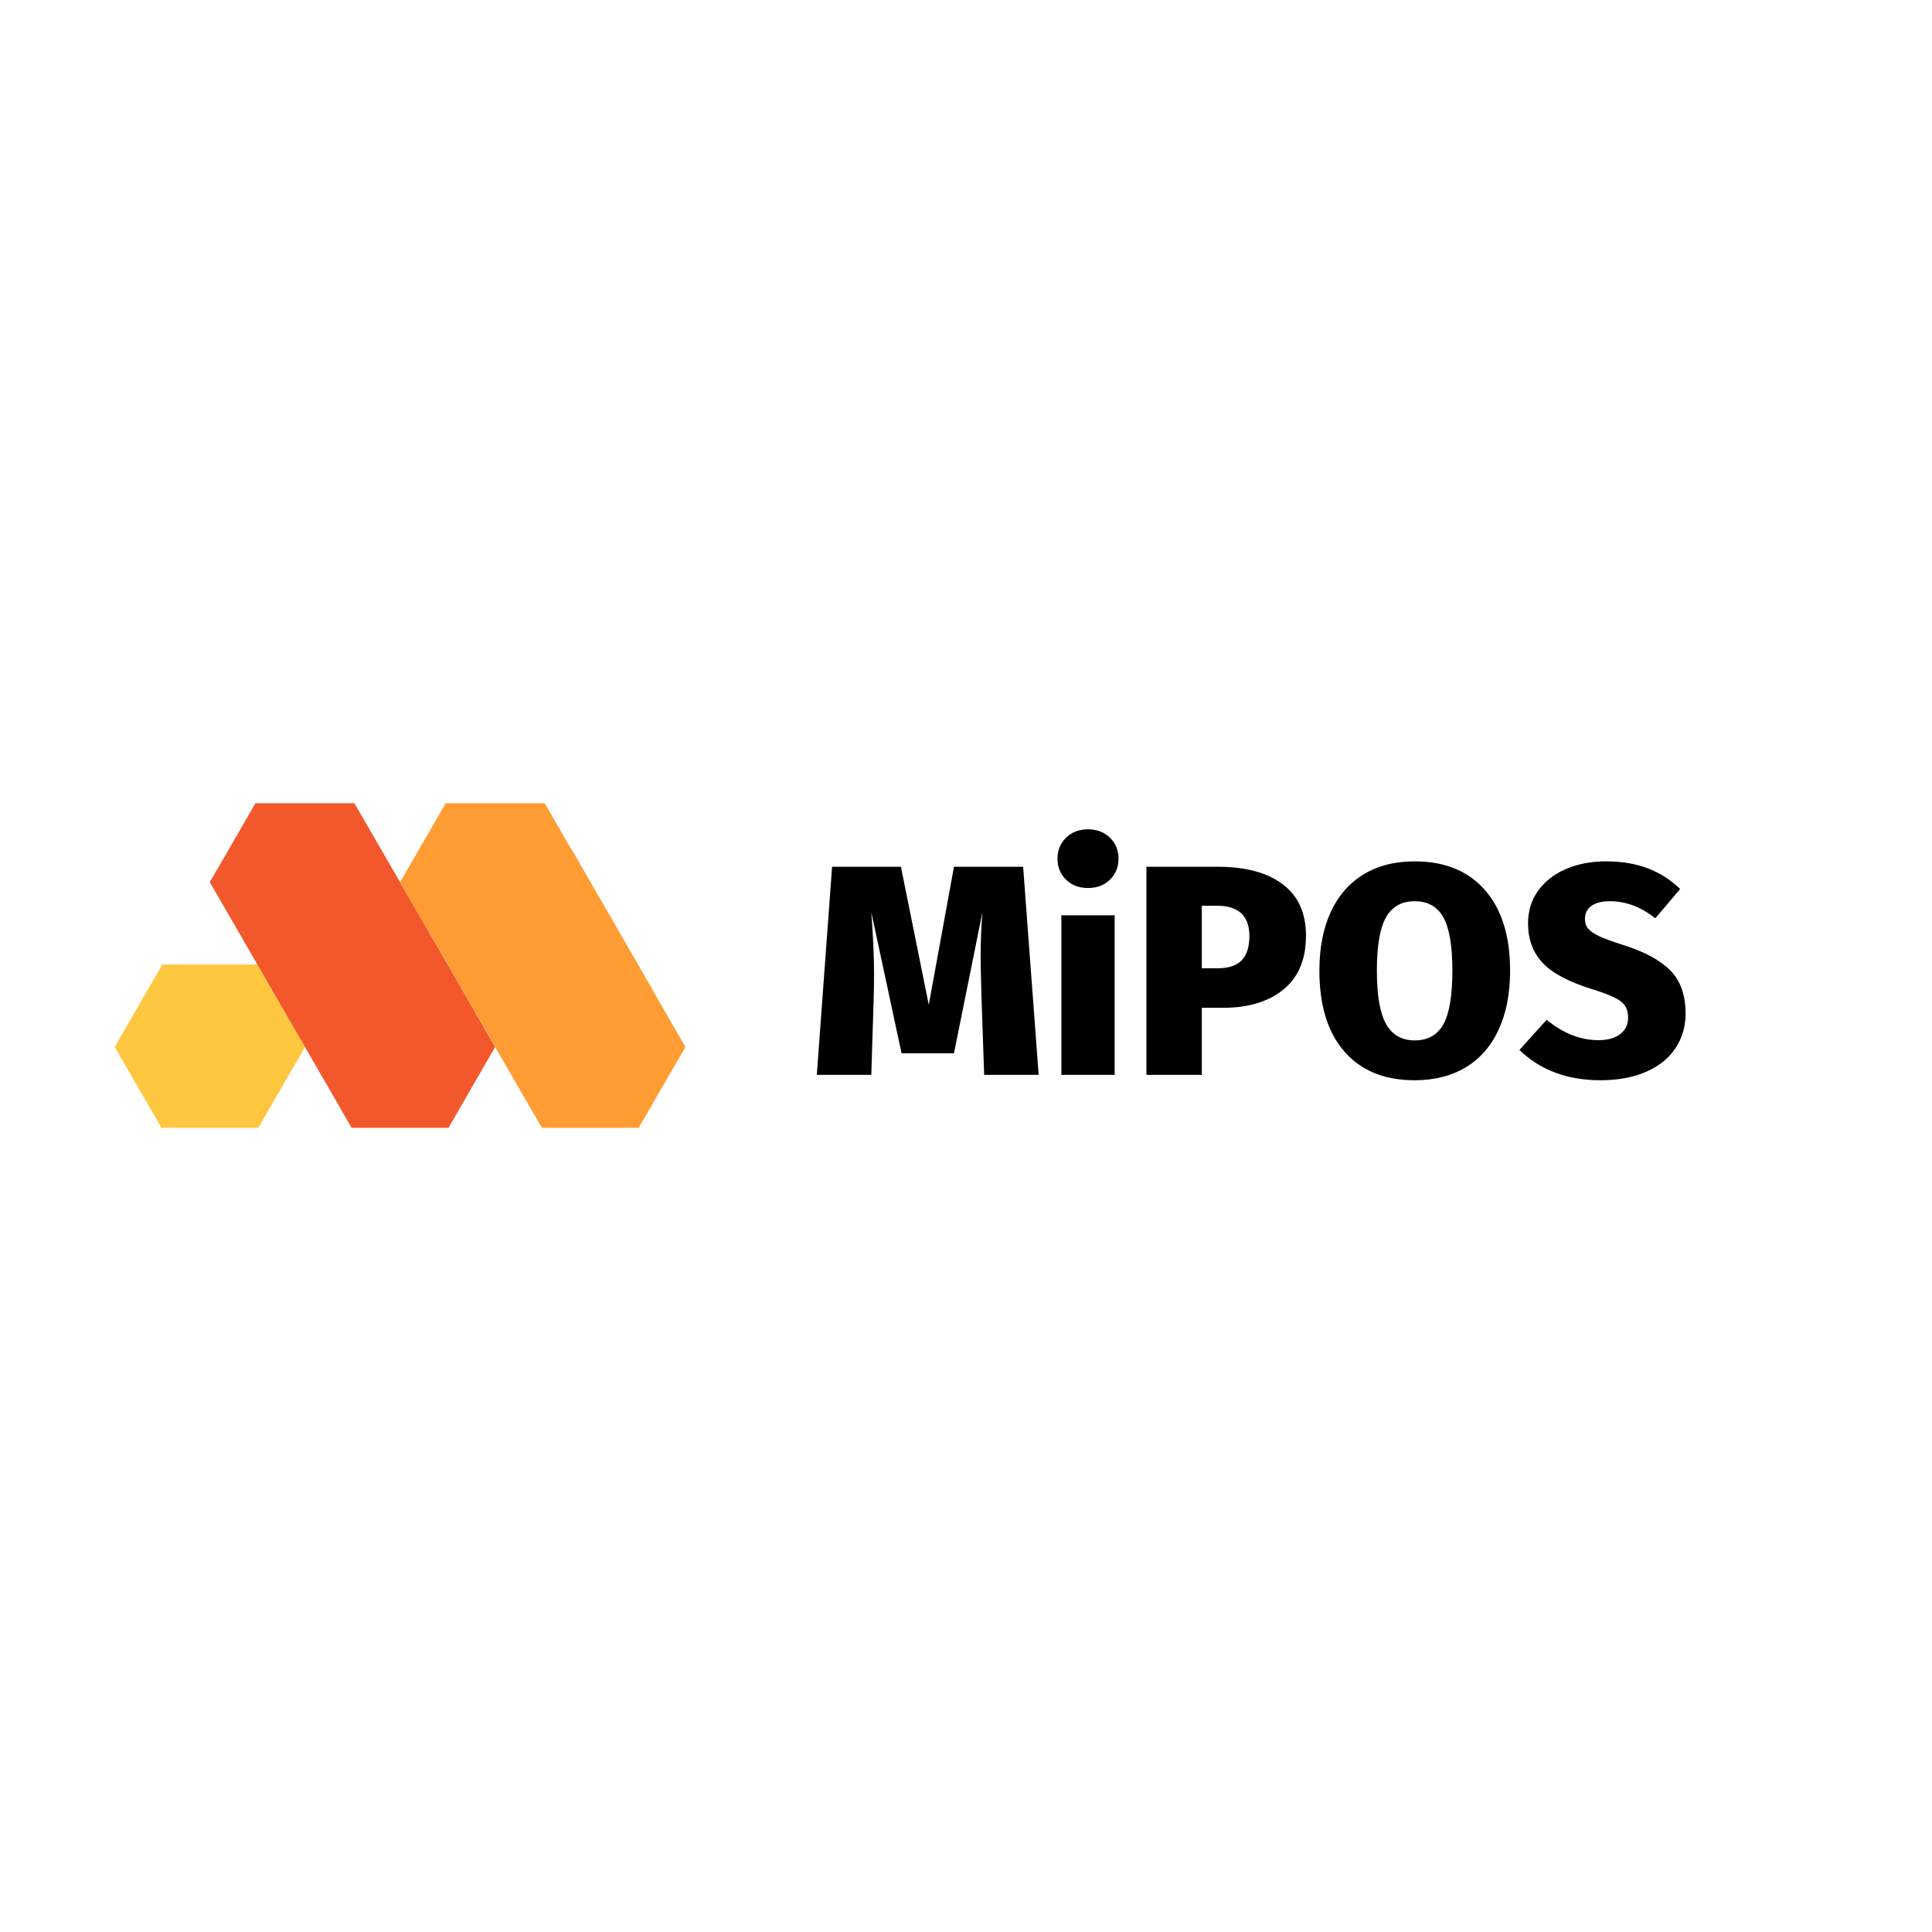
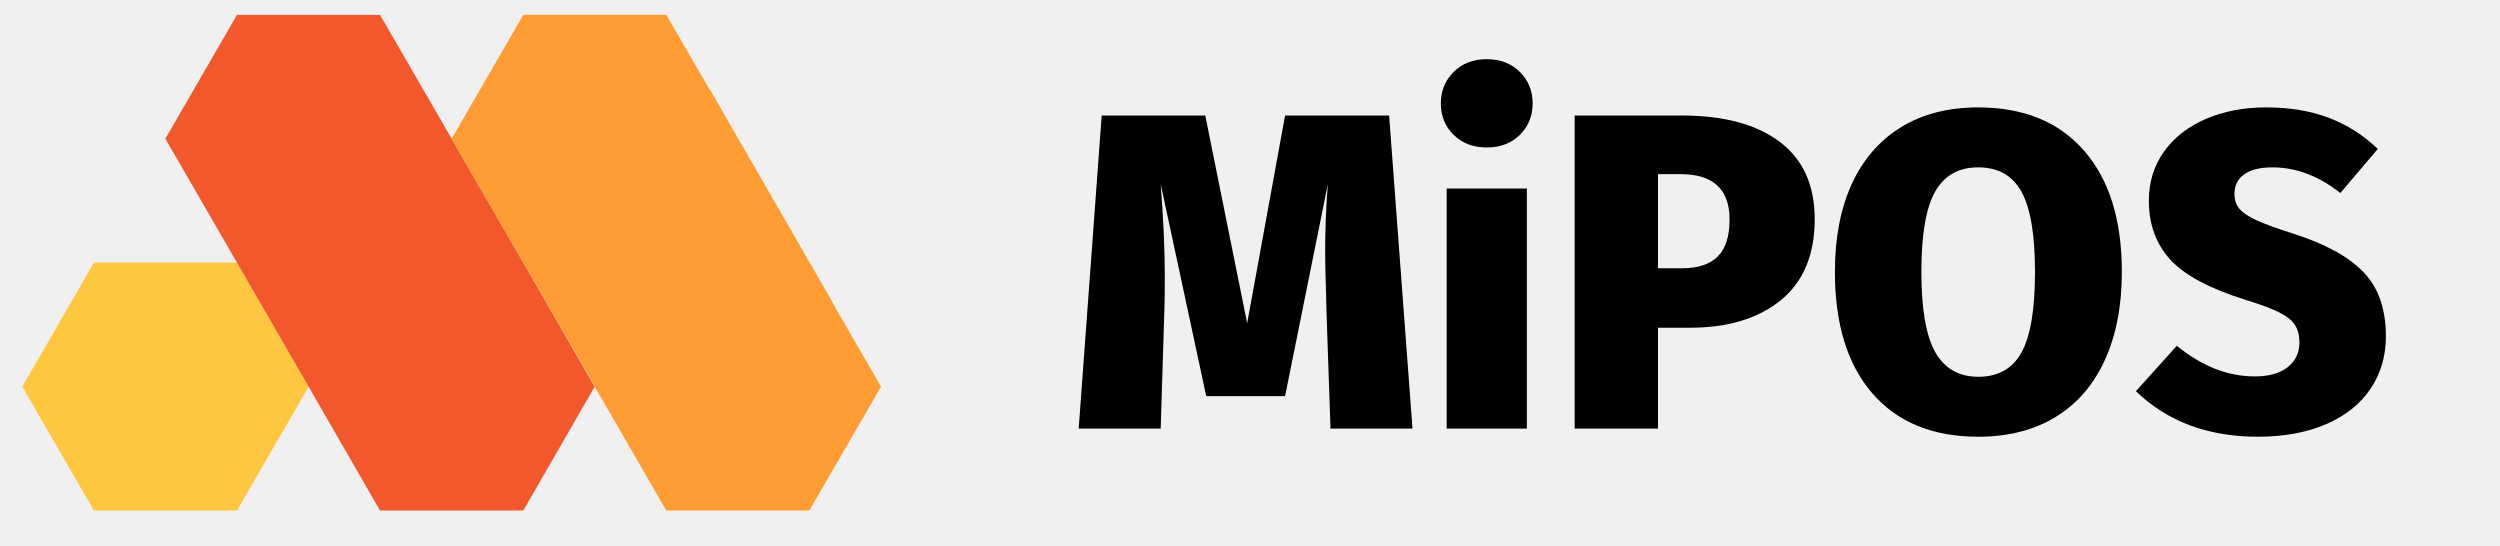
- <svg xmlns="http://www.w3.org/2000/svg" width="500" zoomAndPan="magnify" viewBox="0 0 375 375" height="500" preserveAspectRatio="xMidYMid meet" version="1.0">
-   <defs>
-     <g />
-     <clipPath id="7444e9e9c0">
-       <path d="M 22.266 187.172 L 59.375 187.172 L 59.375 218.91 L 22.266 218.91 Z M 22.266 187.172 " clip-rule="nonzero" />
-     </clipPath>
-     <clipPath id="7ee76a1f9a">
-       <path d="M 40.477 155.91 L 96.137 155.91 L 96.137 218.91 L 40.477 218.91 Z M 40.477 155.91 " clip-rule="nonzero" />
-     </clipPath>
-     <clipPath id="0e5f8c5f2e">
-       <path d="M 77.586 155.91 L 133.039 155.91 L 133.039 218.91 L 77.586 218.91 Z M 77.586 155.91 " clip-rule="nonzero" />
-     </clipPath>
-   </defs>
-   <rect x="-37.5" width="450" fill="#ffffff" y="-37.5" height="450" fill-opacity="1" />
-   <rect x="-37.5" width="450" fill="#ffffff" y="-37.5" height="450" fill-opacity="1" />
-   <g fill="#000000" fill-opacity="1">
-     <g transform="translate(157.1495, 208.6285)">
-       <g>
-         <path d="M 44.453 0 L 33.875 0 L 33.359 -15.047 L 33.297 -17.547 C 33.223 -19.867 33.188 -21.633 33.188 -22.844 C 33.188 -25.738 33.301 -28.641 33.531 -31.547 L 28.016 -4.188 L 17.844 -4.188 L 11.969 -31.547 C 12.32 -27.016 12.5 -23.023 12.5 -19.578 C 12.5 -17.609 12.477 -16.098 12.438 -15.047 L 11.969 0 L 1.391 0 L 4.359 -40.391 L 17.719 -40.391 L 23.125 -13.594 L 28.016 -40.391 L 41.438 -40.391 Z M 44.453 0 " />
-       </g>
-     </g>
-   </g>
-   <g fill="#000000" fill-opacity="1">
-     <g transform="translate(202.9934, 208.6285)">
-       <g>
-         <path d="M 13.359 -30.969 L 13.359 0 L 3.016 0 L 3.016 -30.969 Z M 8.188 -47.656 C 9.926 -47.656 11.348 -47.109 12.453 -46.016 C 13.555 -44.93 14.109 -43.578 14.109 -41.953 C 14.109 -40.328 13.555 -38.973 12.453 -37.891 C 11.348 -36.805 9.926 -36.266 8.188 -36.266 C 6.445 -36.266 5.023 -36.805 3.922 -37.891 C 2.816 -38.973 2.266 -40.328 2.266 -41.953 C 2.266 -43.578 2.816 -44.93 3.922 -46.016 C 5.023 -47.109 6.445 -47.656 8.188 -47.656 Z M 8.188 -47.656 " />
-       </g>
-     </g>
-   </g>
-   <g fill="#000000" fill-opacity="1">
-     <g transform="translate(219.3786, 208.6285)">
-       <g>
-         <path d="M 16.969 -40.391 C 22.395 -40.391 26.609 -39.254 29.609 -36.984 C 32.609 -34.723 34.109 -31.398 34.109 -27.016 C 34.109 -22.441 32.656 -18.961 29.75 -16.578 C 26.844 -14.203 22.93 -13.016 18.016 -13.016 L 13.891 -13.016 L 13.891 0 L 3.141 0 L 3.141 -40.391 Z M 17.031 -20.688 C 19.039 -20.688 20.555 -21.188 21.578 -22.188 C 22.609 -23.195 23.125 -24.789 23.125 -26.969 C 23.125 -30.875 21.016 -32.828 16.797 -32.828 L 13.891 -32.828 L 13.891 -20.688 Z M 17.031 -20.688 " />
-       </g>
-     </g>
-   </g>
-   <g fill="#000000" fill-opacity="1">
-     <g transform="translate(254.5315, 208.6285)">
-       <g>
-         <path d="M 20.047 -41.438 C 25.898 -41.438 30.453 -39.578 33.703 -35.859 C 36.953 -32.141 38.578 -26.926 38.578 -20.219 C 38.578 -15.844 37.848 -12.055 36.391 -8.859 C 34.941 -5.66 32.82 -3.207 30.031 -1.5 C 27.25 0.195 23.922 1.047 20.047 1.047 C 14.191 1.047 9.645 -0.812 6.406 -4.531 C 3.176 -8.25 1.562 -13.477 1.562 -20.219 C 1.562 -24.594 2.285 -28.367 3.734 -31.547 C 5.191 -34.723 7.305 -37.164 10.078 -38.875 C 12.848 -40.582 16.172 -41.438 20.047 -41.438 Z M 20.047 -33.703 C 17.523 -33.703 15.672 -32.656 14.484 -30.562 C 13.305 -28.469 12.719 -25.02 12.719 -20.219 C 12.719 -15.414 13.316 -11.957 14.516 -9.844 C 15.723 -7.738 17.566 -6.688 20.047 -6.688 C 22.609 -6.688 24.469 -7.727 25.625 -9.812 C 26.789 -11.906 27.375 -15.375 27.375 -20.219 C 27.375 -25.02 26.789 -28.469 25.625 -30.562 C 24.469 -32.656 22.609 -33.703 20.047 -33.703 Z M 20.047 -33.703 " />
-       </g>
-     </g>
-   </g>
-   <g fill="#000000" fill-opacity="1">
-     <g transform="translate(294.6231, 208.6285)">
-       <g>
-         <path d="M 17.078 -41.438 C 20.141 -41.438 22.844 -40.988 25.188 -40.094 C 27.531 -39.207 29.633 -37.867 31.5 -36.078 L 26.672 -30.391 C 23.879 -32.598 20.953 -33.703 17.891 -33.703 C 16.305 -33.703 15.098 -33.398 14.266 -32.797 C 13.43 -32.203 13.016 -31.363 13.016 -30.281 C 13.016 -29.5 13.227 -28.859 13.656 -28.359 C 14.082 -27.859 14.797 -27.375 15.797 -26.906 C 16.805 -26.438 18.398 -25.852 20.578 -25.156 C 24.711 -23.844 27.738 -22.188 29.656 -20.188 C 31.582 -18.195 32.547 -15.438 32.547 -11.906 C 32.547 -9.352 31.883 -7.098 30.562 -5.141 C 29.25 -3.18 27.344 -1.66 24.844 -0.578 C 22.344 0.504 19.406 1.047 16.031 1.047 C 9.602 1.047 4.359 -0.91 0.297 -4.828 L 5.578 -10.688 C 8.797 -8.051 12.145 -6.734 15.625 -6.734 C 17.445 -6.734 18.863 -7.129 19.875 -7.922 C 20.883 -8.723 21.391 -9.781 21.391 -11.094 C 21.391 -12.031 21.191 -12.797 20.797 -13.391 C 20.41 -13.992 19.723 -14.535 18.734 -15.016 C 17.754 -15.504 16.312 -16.039 14.406 -16.625 C 9.832 -18.051 6.613 -19.77 4.75 -21.781 C 2.895 -23.801 1.969 -26.344 1.969 -29.406 C 1.969 -31.801 2.617 -33.91 3.922 -35.734 C 5.223 -37.555 7.023 -38.961 9.328 -39.953 C 11.629 -40.941 14.211 -41.438 17.078 -41.438 Z M 17.078 -41.438 " />
-       </g>
-     </g>
-   </g>
-   <g clip-path="url(#7444e9e9c0)">
-     <path fill="#ffc73f" d="M 49.961 187.207 L 31.512 187.207 L 22.266 203.219 L 31.512 219.195 L 49.961 219.195 L 59.203 203.219 L 49.961 187.207 " fill-opacity="1" fill-rule="nonzero" />
-   </g>
-   <g clip-path="url(#7ee76a1f9a)">
-     <path fill="#f3582c" d="M 90.293 193.117 L 90.297 193.117 L 89.676 192.039 L 86.895 187.207 L 86.883 187.207 L 74.457 165.699 L 74.453 165.699 L 68.41 155.254 L 49.961 155.254 L 40.719 171.23 L 46.938 181.984 L 62.164 208.355 L 68.41 219.195 L 86.895 219.195 L 96.102 203.219 L 90.293 193.117 " fill-opacity="1" fill-rule="nonzero" />
-   </g>
-   <g clip-path="url(#0e5f8c5f2e)">
-     <path fill="#ff9c33" d="M 126.762 192.34 L 126.785 192.324 L 110.98 164.906 L 110.945 164.93 L 105.348 155.254 L 86.895 155.254 L 77.652 171.23 L 86.895 187.207 L 86.902 187.207 L 96.133 203.172 L 96.102 203.219 L 105.348 219.195 L 123.797 219.195 L 133.039 203.219 L 126.762 192.34 " fill-opacity="1" fill-rule="nonzero" />
-   </g>
+ <svg xmlns="http://www.w3.org/2000/svg" version="1.2" viewBox="0 0 1682 367" width="1682" height="367">
+   <style>
+ 		.s0 { fill: #000000 } 
+ 		.s1 { fill: #ffc73f } 
+ 		.s2 { fill: #f3582c } 
+ 		.s3 { fill: #ff9c33 } 
+ 	</style>
+   <path class="s0" d="m950.33 288.37h-55.17l-2.69-78.47-0.33-13.04q-0.57-18.15-0.57-27.63 0-22.65 1.8-45.39l-28.77 142.69h-53.05l-30.64-142.69q2.76 35.46 2.77 62.43-0.01 15.4-0.33 23.63l-2.44 78.47h-55.17l15.48-210.65h69.68l28.19 139.76 25.51-139.76h70z" />
+   <path class="s0" d="m1027.26 126.86v161.51h-53.95v-161.51zm-26.97-87.04q13.6 0 22.24 8.56 8.63 8.49 8.64 21.19-0.01 12.72-8.64 21.19-8.64 8.48-22.24 8.47-13.63 0.01-22.25-8.47-8.64-8.47-8.64-21.19 0-12.7 8.64-21.19 8.62-8.56 22.25-8.56z" />
+   <path class="s0" d="m1131.54 77.72q42.45 0 65.93 17.76 23.47 17.7 23.47 51.99 0 35.8-22.74 54.44-22.74 18.58-61.2 18.58h-21.51v67.88h-56.07v-210.65zm0.33 102.76q15.7 0 23.71-7.82 8.07-7.89 8.07-24.94 0-30.56-33.01-30.56h-15.15v63.32z" />
+   <path class="s0" d="m1330.93 72.26q45.79 0 71.23 29.09 25.42 29.1 25.42 81.57 0 34.24-11.41 59.25-11.34 25.03-33.16 38.38-21.76 13.27-52.08 13.28-45.8 0-71.14-29.09-25.27-29.08-25.26-81.82-0.01-34.21 11.33-59.08 11.39-24.84 33.08-38.22 21.67-13.36 51.99-13.36zm0 40.34q-19.73 0-29.01 16.38-9.22 16.38-9.21 53.94 0 37.59 9.38 54.11 9.44 16.47 28.84 16.47 20.05 0.01 29.1-16.3 9.11-16.38 9.12-54.28-0.01-37.56-9.12-53.94-9.05-16.38-29.1-16.38z" />
+   <path class="s0" d="m1524.55 72.26q23.96 0 42.29 7.01 18.33 6.94 32.93 20.94l-25.19 29.66q-21.84-17.27-45.79-17.27-12.41 0.01-18.91 4.72-6.53 4.65-6.52 13.12-0.01 6.11 3.34 10.03 3.34 3.91 11.17 7.58 7.88 3.67 24.93 9.12 32.34 10.27 47.35 25.92 15.07 15.57 15.08 43.19-0.01 19.98-10.35 35.28-10.27 15.34-29.83 23.8-19.56 8.47-45.96 8.47-50.29 0.01-82.06-30.64l27.54-30.56q25.18 20.63 52.4 20.62 14.25 0.01 22.17-6.19 7.89-6.27 7.9-16.54-0.01-7.34-3.1-11.98-3.02-4.72-10.75-8.48-7.67-3.81-22.58-8.39-35.78-11.16-50.36-26.9-14.51-15.8-14.5-39.76-0.01-18.74 10.18-33.01 10.17-14.24 28.2-22 17.99-7.74 40.42-7.74z" />
+   <path class="s1" d="m159.44 176.65h-96.22l-48.22 83.51 48.22 83.33h96.22l48.21-83.33z" />
+   <path class="s2" d="m369.8 207.48h0.02l-3.24-5.63-14.51-25.2h-0.06l-64.81-112.17h-0.02l-31.51-54.48h-96.23l-48.2 83.33 32.44 56.08 79.41 137.54 32.58 56.54h96.4l48.02-83.33z" />
+   <path class="s3" d="m560 203.42l0.12-0.08-82.43-143-0.18 0.12-29.2-50.46h-96.24l-48.2 83.33 48.2 83.32h0.04l48.14 83.27-0.16 0.24 48.22 83.33h96.23l48.2-83.33z" />
</svg>
